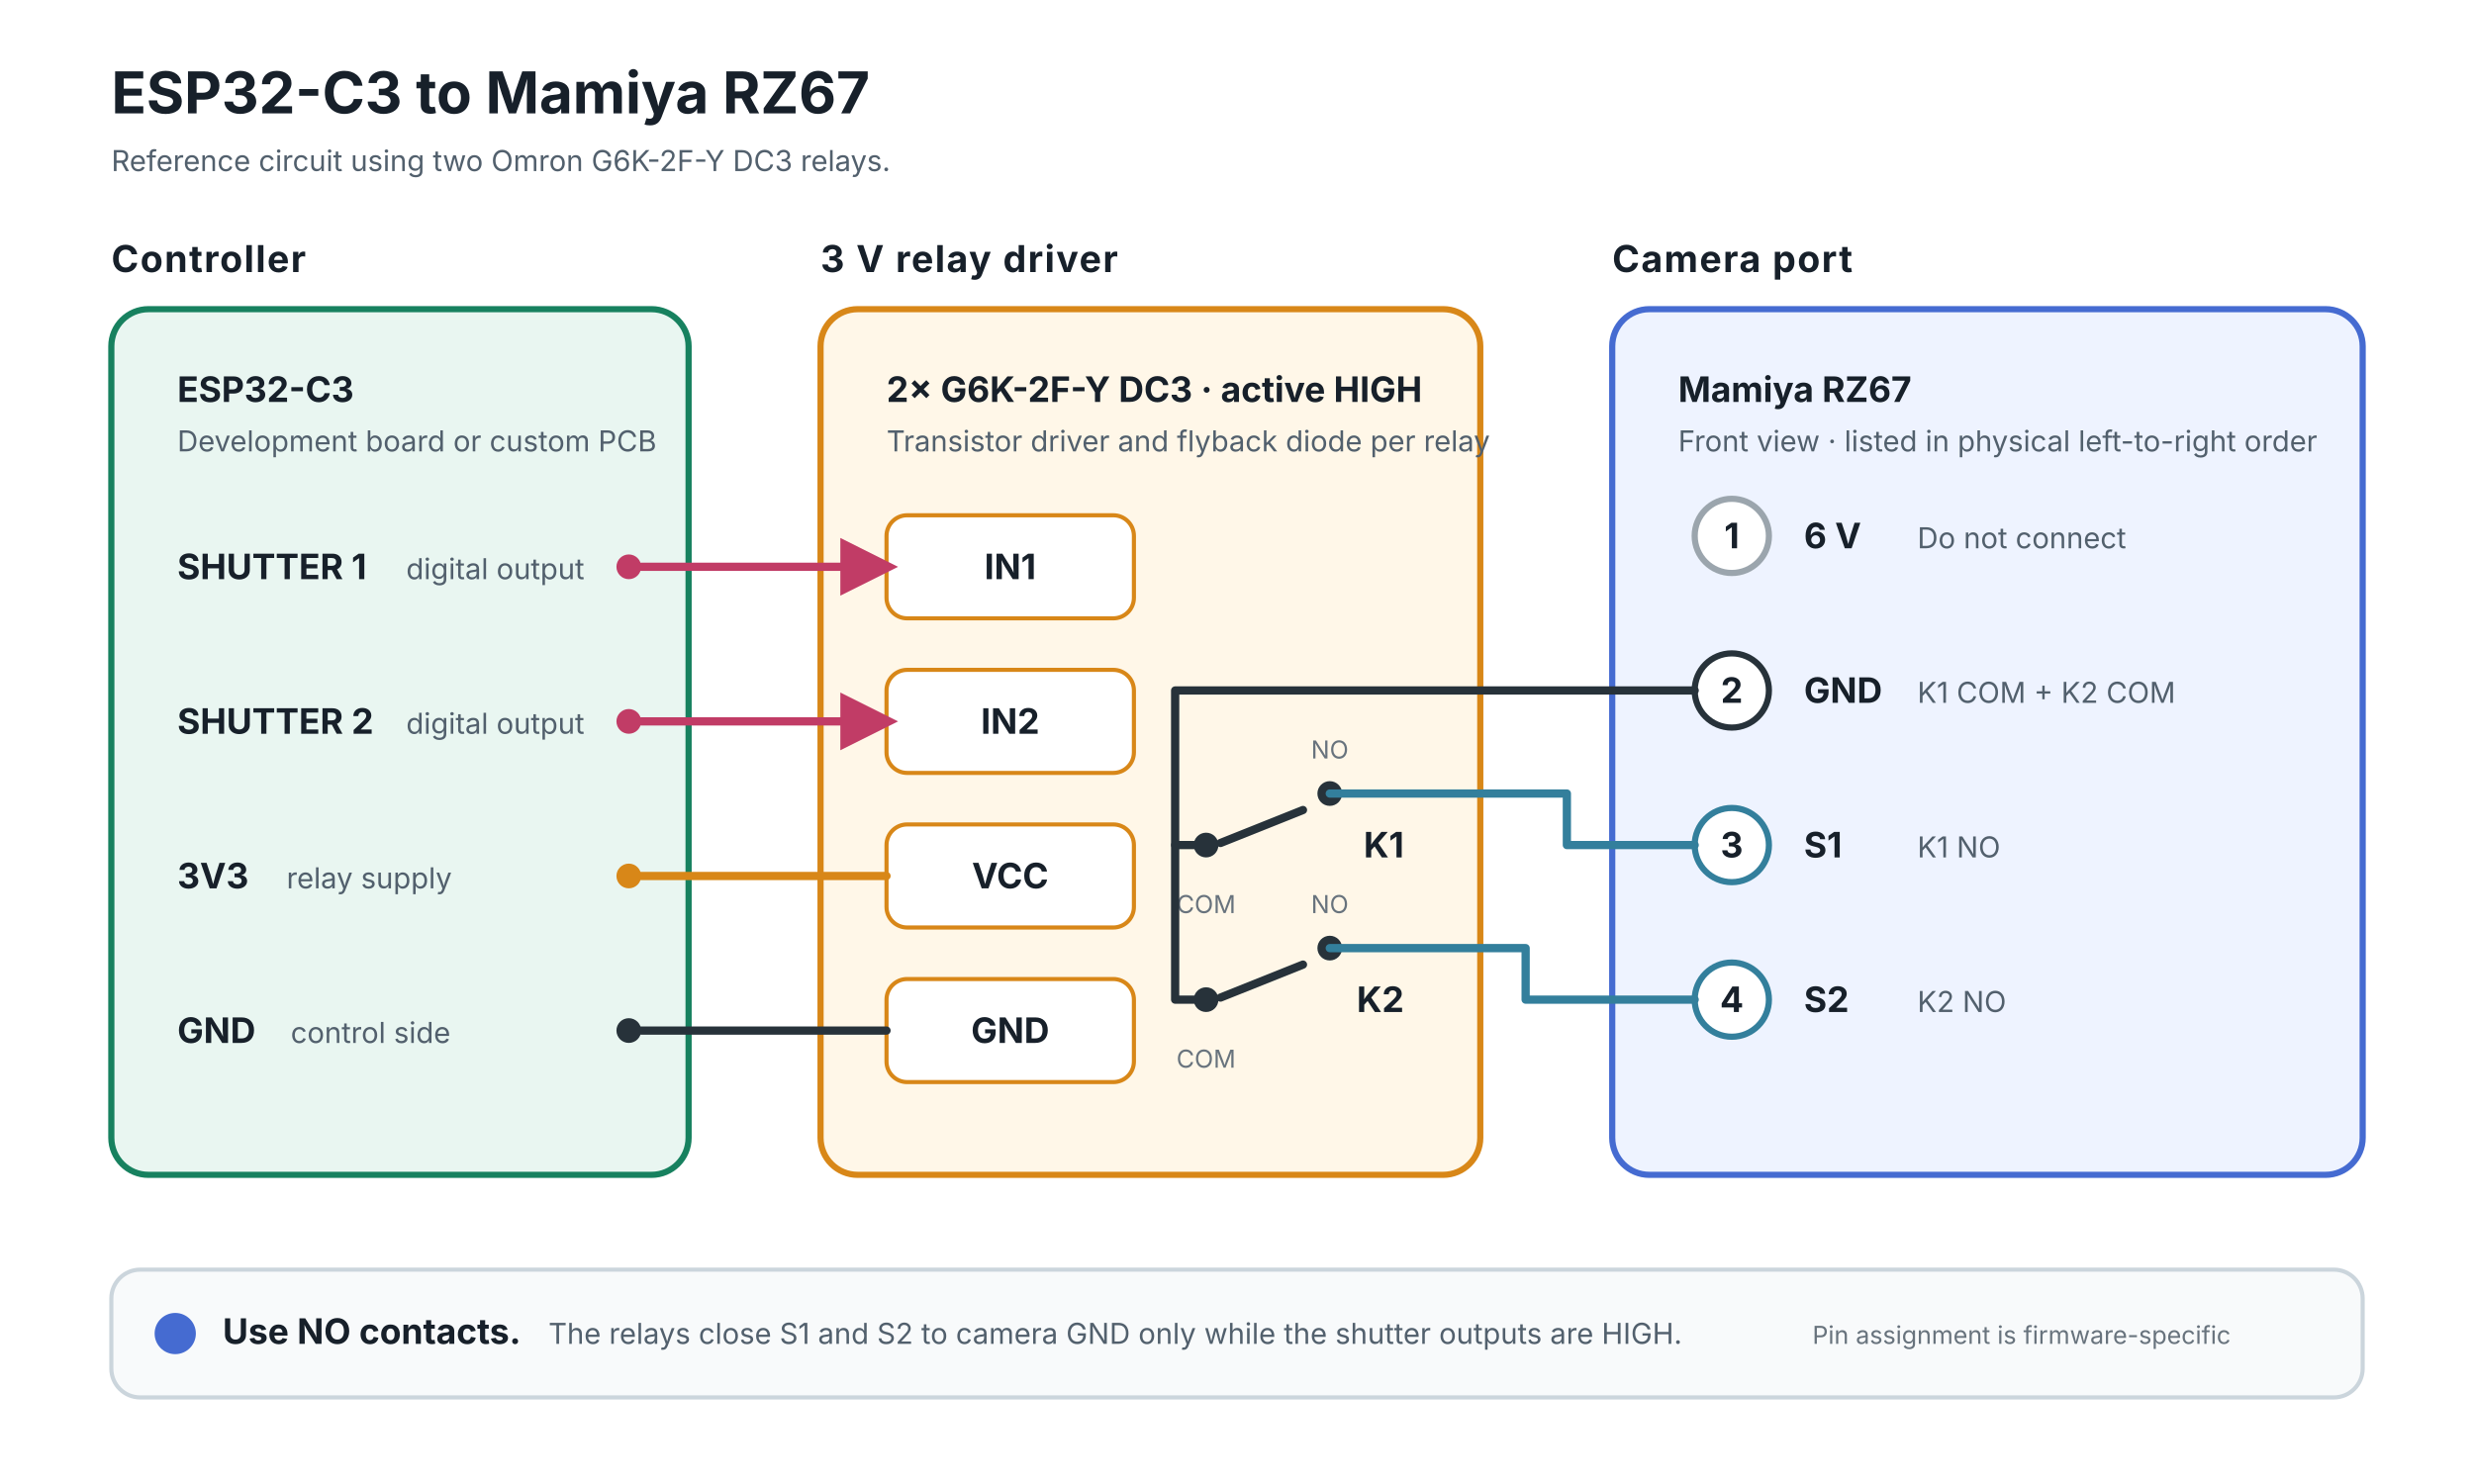
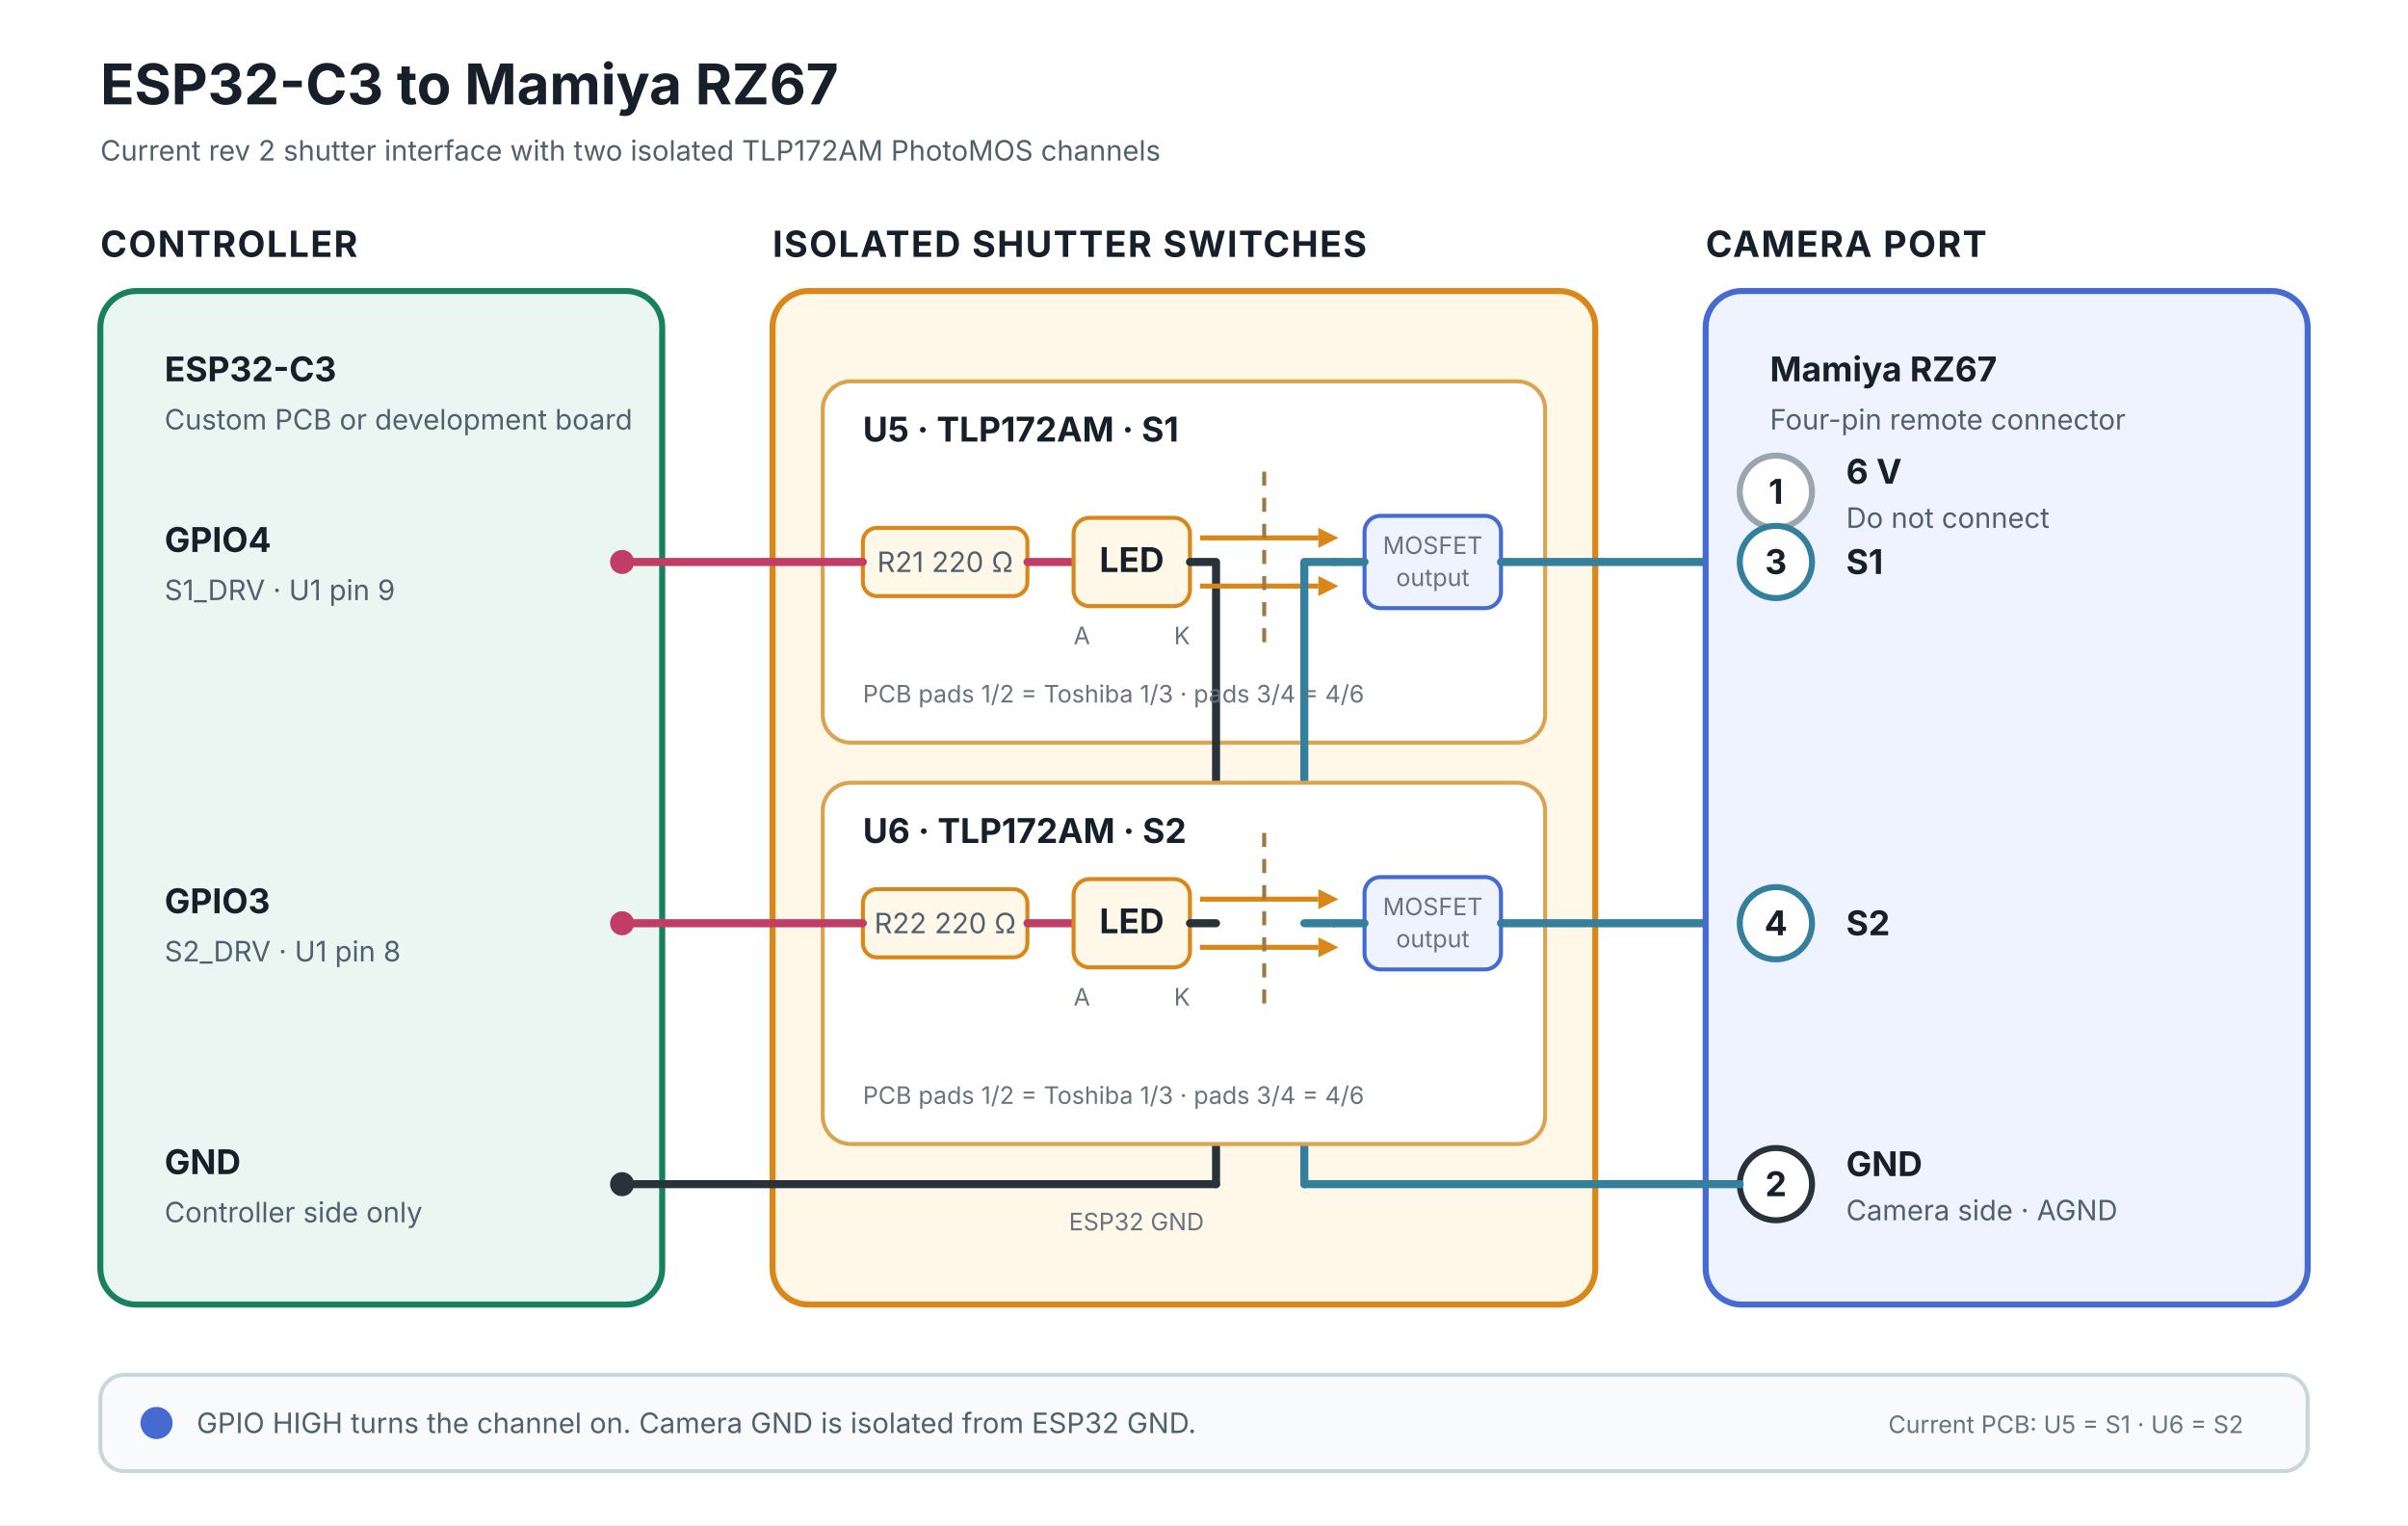
- <svg xmlns="http://www.w3.org/2000/svg" width="1200" height="720" viewBox="0 0 1200 720" role="img" aria-labelledby="title description">
+ <svg xmlns="http://www.w3.org/2000/svg" width="1200" height="760" viewBox="0 0 1200 760" role="img" aria-labelledby="title description">
  <defs>
    <style>
      text { font-family: Inter, ui-sans-serif, system-ui, -apple-system, BlinkMacSystemFont, "Segoe UI", sans-serif; fill: #17202a; }
      .title { font-size: 28px; font-weight: 700; }
-       .section { font-size: 18px; font-weight: 700; letter-spacing: .04em; text-transform: uppercase; }
+       .section { font-size: 18px; font-weight: 700; letter-spacing: .04em; }
      .label { font-size: 17px; font-weight: 650; }
      .small { font-size: 14px; fill: #52606d; }
      .tiny { font-size: 12px; fill: #68737d; }
-       .panel { fill: #f8fafb; stroke: #cbd5dc; stroke-width: 2; }
      .board { fill: #e9f6f1; stroke: #17815f; stroke-width: 3; }
-       .relay { fill: #fff7e8; stroke: #d88718; stroke-width: 3; }
+       .photo { fill: #fff7e8; stroke: #d88718; stroke-width: 3; }
      .camera { fill: #eef3ff; stroke: #456bd1; stroke-width: 3; }
+       .channel { fill: #fff; stroke: #d9a34f; stroke-width: 2; }
    </style>
-     <marker id="arrow" viewBox="0 0 10 10" refX="8" refY="5" markerWidth="7" markerHeight="7" orient="auto-start-reverse">
-       <path d="M 0 0 L 10 5 L 0 10 z" fill="#c13c66" />
-     </marker>
  </defs>
-   <rect width="1200" height="720" fill="#ffffff" />
-   <text x="54" y="55" class="title">ESP32-C3 to Mamiya RZ67</text>
-   <text x="54" y="83" class="small">Reference circuit using two Omron G6K-2F-Y DC3 relays.</text>
-   <text x="54" y="132" class="section">Controller</text>
-   <rect x="54" y="150" width="280" height="420" rx="18" class="board" />
-   <text x="86" y="195" class="label">ESP32-C3</text>
-   <text x="86" y="219" class="small">Development board or custom PCB</text>
-   <circle cx="305" cy="275" r="6" fill="#c13c66" />
-   <text x="86" y="281" class="label">SHUTTER 1</text>
-   <text x="197" y="281" class="small">digital output</text>
-   <circle cx="305" cy="350" r="6" fill="#c13c66" />
-   <text x="86" y="356" class="label">SHUTTER 2</text>
-   <text x="197" y="356" class="small">digital output</text>
-   <circle cx="305" cy="425" r="6" fill="#d88718" />
-   <text x="86" y="431" class="label">3V3</text>
-   <text x="139" y="431" class="small">relay supply</text>
-   <circle cx="305" cy="500" r="6" fill="#27323a" />
-   <text x="86" y="506" class="label">GND</text>
-   <text x="141" y="506" class="small">control side</text>
-   <text x="398" y="132" class="section">3 V relay driver</text>
-   <rect x="398" y="150" width="320" height="420" rx="18" class="relay" />
-   <text x="430" y="195" class="label">2× G6K-2F-Y DC3 · active HIGH</text>
-   <text x="430" y="219" class="small">Transistor driver and flyback diode per relay</text>
-   <rect x="430" y="250" width="120" height="50" rx="10" fill="#fff" stroke="#d88718" stroke-width="2" />
-   <text x="490" y="281" text-anchor="middle" class="label">IN1</text>
-   <path d="M 311 275 H 430" fill="none" stroke="#c13c66" stroke-width="4" stroke-linecap="round" marker-end="url(#arrow)" />
-   <rect x="430" y="325" width="120" height="50" rx="10" fill="#fff" stroke="#d88718" stroke-width="2" />
-   <text x="490" y="356" text-anchor="middle" class="label">IN2</text>
-   <path d="M 311 350 H 430" fill="none" stroke="#c13c66" stroke-width="4" stroke-linecap="round" marker-end="url(#arrow)" />
-   <rect x="430" y="400" width="120" height="50" rx="10" fill="#fff" stroke="#d88718" stroke-width="2" />
-   <text x="490" y="431" text-anchor="middle" class="label">VCC</text>
-   <path d="M 311 425 H 430" fill="none" stroke="#d88718" stroke-width="4" stroke-linecap="round" />
-   <rect x="430" y="475" width="120" height="50" rx="10" fill="#fff" stroke="#d88718" stroke-width="2" />
-   <text x="490" y="506" text-anchor="middle" class="label">GND</text>
-   <path d="M 311 500 H 430" fill="none" stroke="#27323a" stroke-width="4" stroke-linecap="round" />
-   <line x1="592" y1="409" x2="632" y2="393" stroke="#27323a" stroke-width="4" stroke-linecap="round" />
-   <circle cx="585" cy="410" r="6" fill="#27323a" />
-   <circle cx="645" cy="385" r="6" fill="#27323a" />
-   <text x="585" y="443" text-anchor="middle" class="tiny">COM</text>
-   <text x="645" y="368" text-anchor="middle" class="tiny">NO</text>
-   <text x="681" y="416" text-anchor="end" class="label">K1</text>
-   <line x1="592" y1="484" x2="632" y2="468" stroke="#27323a" stroke-width="4" stroke-linecap="round" />
-   <circle cx="585" cy="485" r="6" fill="#27323a" />
-   <circle cx="645" cy="460" r="6" fill="#27323a" />
-   <text x="585" y="518" text-anchor="middle" class="tiny">COM</text>
-   <text x="645" y="443" text-anchor="middle" class="tiny">NO</text>
-   <text x="681" y="491" text-anchor="end" class="label">K2</text>
-   <text x="782" y="132" class="section">Camera port</text>
-   <rect x="782" y="150" width="364" height="420" rx="18" class="camera" />
-   <text x="814" y="195" class="label">Mamiya RZ67</text>
-   <text x="814" y="219" class="small">Front view · listed in physical left-to-right order</text>
-   <circle cx="840" cy="260" r="18" fill="#fff" stroke="#9ba5ad" stroke-width="3" />
-   <circle cx="840" cy="335" r="18" fill="#fff" stroke="#27323a" stroke-width="3" />
-   <circle cx="840" cy="410" r="18" fill="#fff" stroke="#337f9c" stroke-width="3" />
-   <circle cx="840" cy="485" r="18" fill="#fff" stroke="#337f9c" stroke-width="3" />
-   <text x="840" y="266" text-anchor="middle" class="label">1</text>
-   <text x="840" y="341" text-anchor="middle" class="label">2</text>
-   <text x="840" y="416" text-anchor="middle" class="label">3</text>
-   <text x="840" y="491" text-anchor="middle" class="label">4</text>
-   <text x="875" y="266" class="label">6 V</text>
-   <text x="930" y="266" class="small">Do not connect</text>
-   <text x="875" y="341" class="label">GND</text>
-   <text x="930" y="341" class="small">K1 COM + K2 COM</text>
-   <text x="875" y="416" class="label">S1</text>
-   <text x="930" y="416" class="small">K1 NO</text>
-   <text x="875" y="491" class="label">S2</text>
-   <text x="930" y="491" class="small">K2 NO</text>
-   <path d="M 645 385 H 760 V 410 H 822" fill="none" stroke="#337f9c" stroke-width="4" stroke-linecap="round" stroke-linejoin="round" />
-   <path d="M 645 460 H 740 V 485 H 822" fill="none" stroke="#337f9c" stroke-width="4" stroke-linecap="round" stroke-linejoin="round" />
-   <path d="M 585 410 H 570 V 335 H 822" fill="none" stroke="#27323a" stroke-width="4" stroke-linecap="round" stroke-linejoin="round" />
-   <path d="M 585 485 H 570 V 410" fill="none" stroke="#27323a" stroke-width="4" stroke-linecap="round" stroke-linejoin="round" />
-   <rect x="54" y="616" width="1092" height="62" rx="14" class="panel" />
-   <circle cx="85" cy="647" r="10" fill="#456bd1" />
-   <text x="108" y="652" class="label">Use NO contacts.</text>
-   <text x="266" y="652" class="small">The relays close S1 and S2 to camera GND only while the shutter outputs are HIGH.</text>
-   <text x="1082" y="652" text-anchor="end" class="tiny">Pin assignment is firmware-specific</text>
+   <rect width="1200" height="760" fill="#fff" />
+   <text x="50" y="52" class="title">ESP32-C3 to Mamiya RZ67</text>
+   <text x="50" y="80" class="small">Current rev 2 shutter interface with two isolated TLP172AM PhotoMOS channels</text>
+   <text x="50" y="128" class="section">CONTROLLER</text>
+   <rect x="50" y="145" width="280" height="505" rx="18" class="board" />
+   <text x="82" y="190" class="label">ESP32-C3</text>
+   <text x="82" y="214" class="small">Custom PCB or development board</text>
+   <circle cx="310" cy="280" r="6" fill="#c13c66" />
+   <text x="82" y="275" class="label">GPIO4</text>
+   <text x="82" y="299" class="small">S1_DRV · U1 pin 9</text>
+   <circle cx="310" cy="460" r="6" fill="#c13c66" />
+   <text x="82" y="455" class="label">GPIO3</text>
+   <text x="82" y="479" class="small">S2_DRV · U1 pin 8</text>
+   <circle cx="310" cy="590" r="6" fill="#27323a" />
+   <text x="82" y="585" class="label">GND</text>
+   <text x="82" y="609" class="small">Controller side only</text>
+   <text x="385" y="128" class="section">ISOLATED SHUTTER SWITCHES</text>
+   <rect x="385" y="145" width="410" height="505" rx="18" class="photo" />
+   <rect x="410" y="190" width="360" height="180" rx="14" class="channel" />
+   <text x="430" y="220" class="label">U5 · TLP172AM · S1</text>
+   <rect x="430" y="263" width="82" height="34" rx="7" fill="#fff7e8" stroke="#d88718" stroke-width="2" />
+   <text x="471" y="285" text-anchor="middle" class="small">R21 220 Ω</text>
+   <line x1="316" y1="280" x2="430" y2="280" stroke="#c13c66" stroke-width="4" stroke-linecap="round" />
+   <line x1="512" y1="280" x2="535" y2="280" stroke="#c13c66" stroke-width="4" stroke-linecap="round" />
+   <rect x="535" y="258" width="58" height="44" rx="8" fill="#fff7e8" stroke="#d88718" stroke-width="2" />
+   <text x="564" y="285" text-anchor="middle" class="label">LED</text>
+   <text x="535" y="321" class="tiny">A</text>
+   <text x="585" y="321" class="tiny">K</text>
+   <polyline points="593,280 606,280 606,590" fill="none" stroke="#27323a" stroke-width="4" stroke-linecap="round" stroke-linejoin="round" />
+   <line x1="598" y1="268" x2="657" y2="268" stroke="#d88718" stroke-width="2.5" />
+   <polygon points="667,268 657,263 657,273" fill="#d88718" />
+   <line x1="598" y1="292" x2="657" y2="292" stroke="#d88718" stroke-width="2.5" />
+   <polygon points="667,292 657,287 657,297" fill="#d88718" />
+   <line x1="630" y1="235" x2="630" y2="325" stroke="#9b7a43" stroke-width="2" stroke-dasharray="7 6" />
+   <rect x="680" y="257" width="68" height="46" rx="8" fill="#eef3ff" stroke="#456bd1" stroke-width="2" />
+   <text x="714" y="276" text-anchor="middle" class="tiny">MOSFET</text>
+   <text x="714" y="292" text-anchor="middle" class="tiny">output</text>
+   <line x1="665" y1="280" x2="680" y2="280" stroke="#337f9c" stroke-width="4" stroke-linecap="round" />
+   <line x1="748" y1="280" x2="867" y2="280" stroke="#337f9c" stroke-width="4" stroke-linecap="round" />
+   <polyline points="665,280 650,280 650,590" fill="none" stroke="#337f9c" stroke-width="4" stroke-linecap="round" stroke-linejoin="round" />
+   <text x="430" y="350" class="tiny">PCB pads 1/2 = Toshiba 1/3 · pads 3/4 = 4/6</text>
+   <rect x="410" y="390" width="360" height="180" rx="14" class="channel" />
+   <text x="430" y="420" class="label">U6 · TLP172AM · S2</text>
+   <rect x="430" y="443" width="82" height="34" rx="7" fill="#fff7e8" stroke="#d88718" stroke-width="2" />
+   <text x="471" y="465" text-anchor="middle" class="small">R22 220 Ω</text>
+   <line x1="316" y1="460" x2="430" y2="460" stroke="#c13c66" stroke-width="4" stroke-linecap="round" />
+   <line x1="512" y1="460" x2="535" y2="460" stroke="#c13c66" stroke-width="4" stroke-linecap="round" />
+   <rect x="535" y="438" width="58" height="44" rx="8" fill="#fff7e8" stroke="#d88718" stroke-width="2" />
+   <text x="564" y="465" text-anchor="middle" class="label">LED</text>
+   <text x="535" y="501" class="tiny">A</text>
+   <text x="585" y="501" class="tiny">K</text>
+   <line x1="593" y1="460" x2="606" y2="460" stroke="#27323a" stroke-width="4" stroke-linecap="round" />
+   <line x1="598" y1="448" x2="657" y2="448" stroke="#d88718" stroke-width="2.5" />
+   <polygon points="667,448 657,443 657,453" fill="#d88718" />
+   <line x1="598" y1="472" x2="657" y2="472" stroke="#d88718" stroke-width="2.5" />
+   <polygon points="667,472 657,467 657,477" fill="#d88718" />
+   <line x1="630" y1="415" x2="630" y2="505" stroke="#9b7a43" stroke-width="2" stroke-dasharray="7 6" />
+   <rect x="680" y="437" width="68" height="46" rx="8" fill="#eef3ff" stroke="#456bd1" stroke-width="2" />
+   <text x="714" y="456" text-anchor="middle" class="tiny">MOSFET</text>
+   <text x="714" y="472" text-anchor="middle" class="tiny">output</text>
+   <line x1="665" y1="460" x2="680" y2="460" stroke="#337f9c" stroke-width="4" stroke-linecap="round" />
+   <line x1="748" y1="460" x2="867" y2="460" stroke="#337f9c" stroke-width="4" stroke-linecap="round" />
+   <line x1="665" y1="460" x2="650" y2="460" stroke="#337f9c" stroke-width="4" stroke-linecap="round" />
+   <text x="430" y="550" class="tiny">PCB pads 1/2 = Toshiba 1/3 · pads 3/4 = 4/6</text>
+   <line x1="606" y1="590" x2="310" y2="590" stroke="#27323a" stroke-width="4" stroke-linecap="round" />
+   <text x="600" y="613" text-anchor="end" class="tiny">ESP32 GND</text>
+   <text x="850" y="128" class="section">CAMERA PORT</text>
+   <rect x="850" y="145" width="300" height="505" rx="18" class="camera" />
+   <text x="882" y="190" class="label">Mamiya RZ67</text>
+   <text x="882" y="214" class="small">Four-pin remote connector</text>
+   <circle cx="885" cy="245" r="18" fill="#fff" stroke="#9ba5ad" stroke-width="3" />
+   <text x="885" y="251" text-anchor="middle" class="label">1</text>
+   <text x="920" y="241" class="label">6 V</text>
+   <text x="920" y="263" class="small">Do not connect</text>
+   <circle cx="885" cy="280" r="18" fill="#fff" stroke="#337f9c" stroke-width="3" />
+   <text x="885" y="286" text-anchor="middle" class="label">3</text>
+   <text x="920" y="286" class="label">S1</text>
+   <circle cx="885" cy="460" r="18" fill="#fff" stroke="#337f9c" stroke-width="3" />
+   <text x="885" y="466" text-anchor="middle" class="label">4</text>
+   <text x="920" y="466" class="label">S2</text>
+   <circle cx="885" cy="590" r="18" fill="#fff" stroke="#27323a" stroke-width="3" />
+   <text x="885" y="596" text-anchor="middle" class="label">2</text>
+   <text x="920" y="586" class="label">GND</text>
+   <text x="920" y="608" class="small">Camera side · AGND</text>
+   <line x1="650" y1="590" x2="867" y2="590" stroke="#337f9c" stroke-width="4" stroke-linecap="round" />
+   <rect x="50" y="685" width="1100" height="48" rx="12" fill="#f8fafb" stroke="#cbd5dc" stroke-width="2" />
+   <circle cx="78" cy="709" r="8" fill="#456bd1" />
+   <text x="98" y="714" class="small">GPIO HIGH turns the channel on. Camera GND is isolated from ESP32 GND.</text>
+   <text x="1118" y="714" text-anchor="end" class="tiny">Current PCB: U5 = S1 · U6 = S2</text>
</svg>
